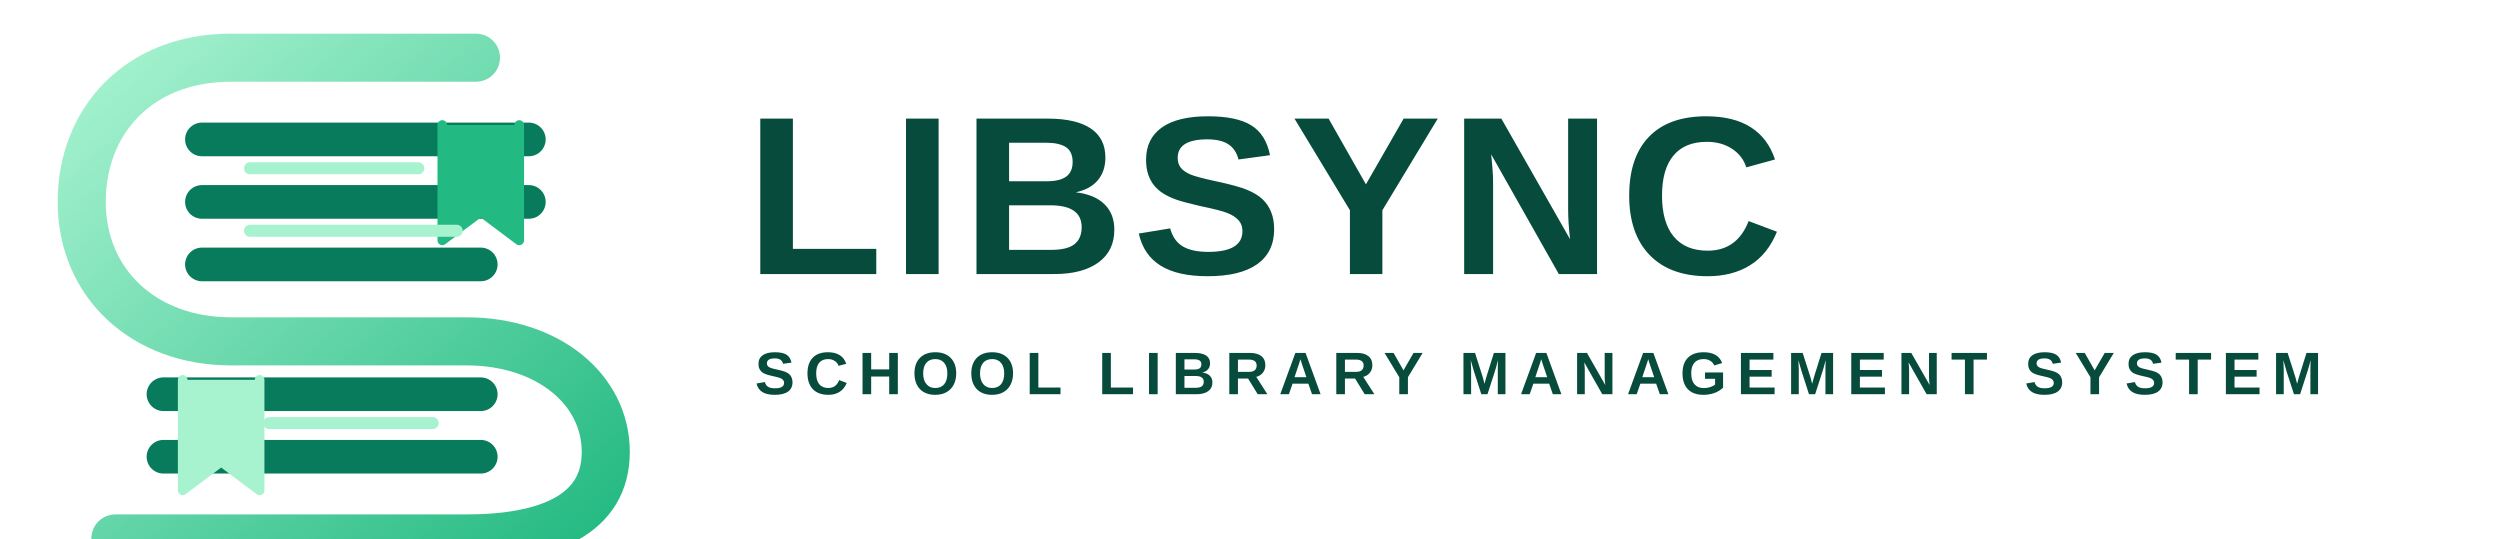
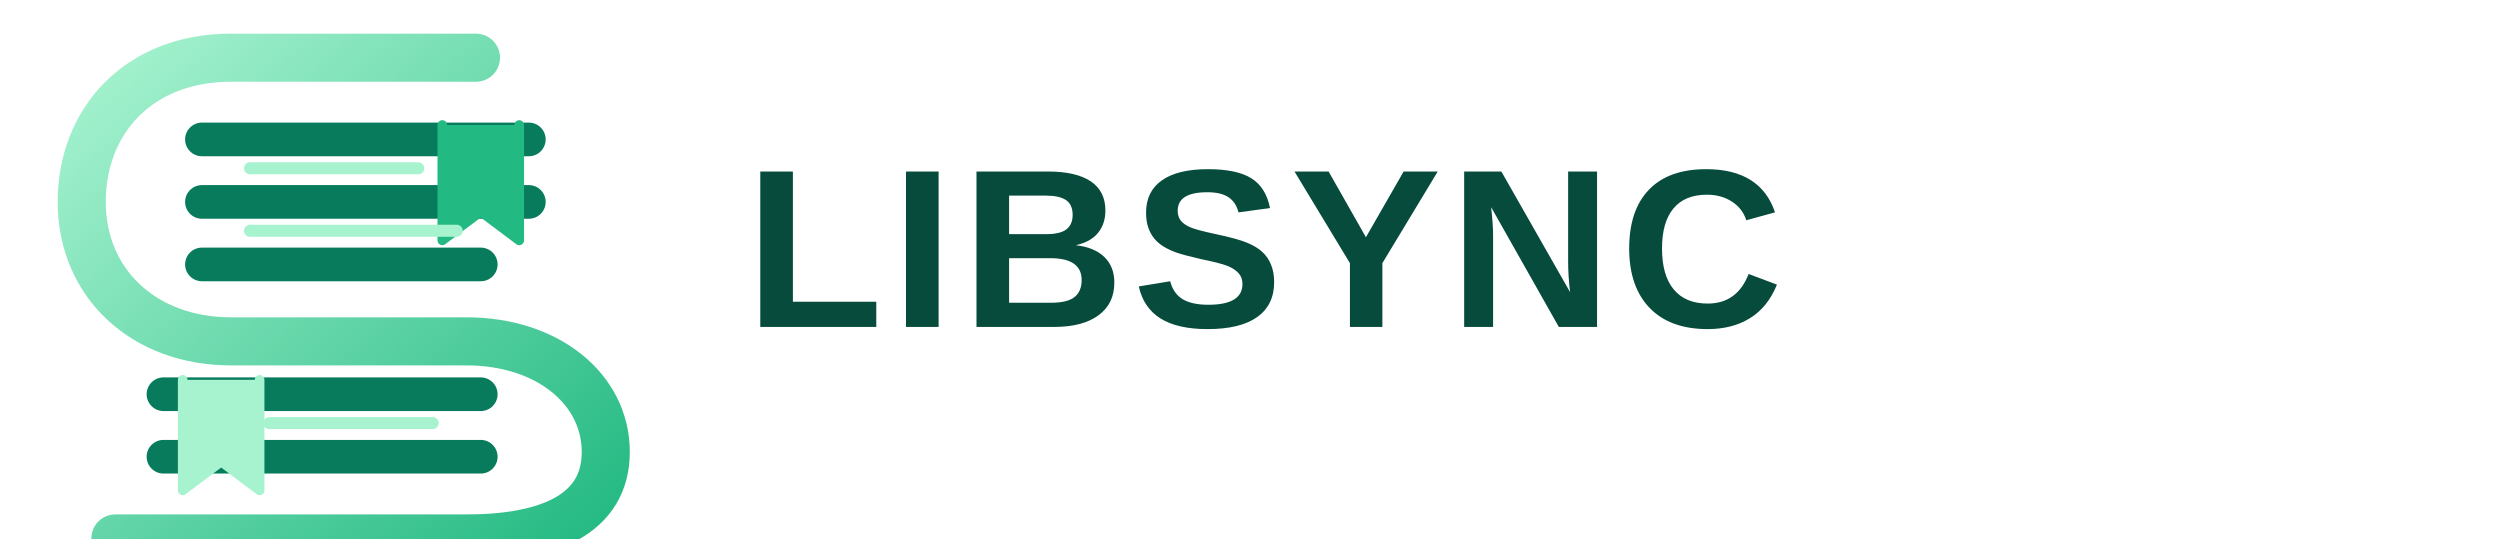
- <svg xmlns="http://www.w3.org/2000/svg" width="520" height="112" viewBox="0 0 520 112" role="img" aria-labelledby="title desc">
+ <svg xmlns="http://www.w3.org/2000/svg" width="520" height="112" viewBox="0 0 520 112" role="img" aria-labelledby="title">
  <defs>
    <linearGradient id="mint" x1="0" y1="0" x2="1" y2="1">
      <stop offset="0" stop-color="#A7F3D0" />
      <stop offset="1" stop-color="#23B982" />
    </linearGradient>
  </defs>
  <g transform="translate(5 4)" fill="none" stroke-linecap="round" stroke-linejoin="round">
    <path d="M94 8H43C24 8 12 21 12 38s13 29 31 29h49c17 0 29 10 29 23s-12 18-29 18H19" stroke="url(#mint)" stroke-width="10" />
    <path d="M37 25H105M37 38H105M37 51H95" stroke="#087B5D" stroke-width="7" />
    <path d="M29 78H95M29 91H95" stroke="#087B5D" stroke-width="7" />
    <path d="M87 22v24l8-6 8 6V22" fill="#23B982" stroke="#23B982" stroke-width="2" />
    <path d="M33 75v23l8-6 8 6V75" fill="#A7F3D0" stroke="#A7F3D0" stroke-width="2" />
    <path d="M47 31h35M47 44h43M51 84h34" stroke="#A7F3D0" stroke-width="2.5" />
  </g>
-   <g fill="#064B3C">
-     <text x="155" y="57" font-family="Arial, Helvetica, sans-serif" font-size="47" font-weight="800" letter-spacing="1.6">LIBSYNC</text>
-     <text x="157" y="82" font-family="Arial, Helvetica, sans-serif" font-size="12.5" font-weight="700" letter-spacing="2.1">SCHOOL LIBRARY MANAGEMENT SYSTEM</text>
-   </g>
+   <text x="155" y="68" fill="#064B3C" font-family="Arial, Helvetica, sans-serif" font-size="47" font-weight="800" letter-spacing="1.6">LIBSYNC</text>
</svg>
